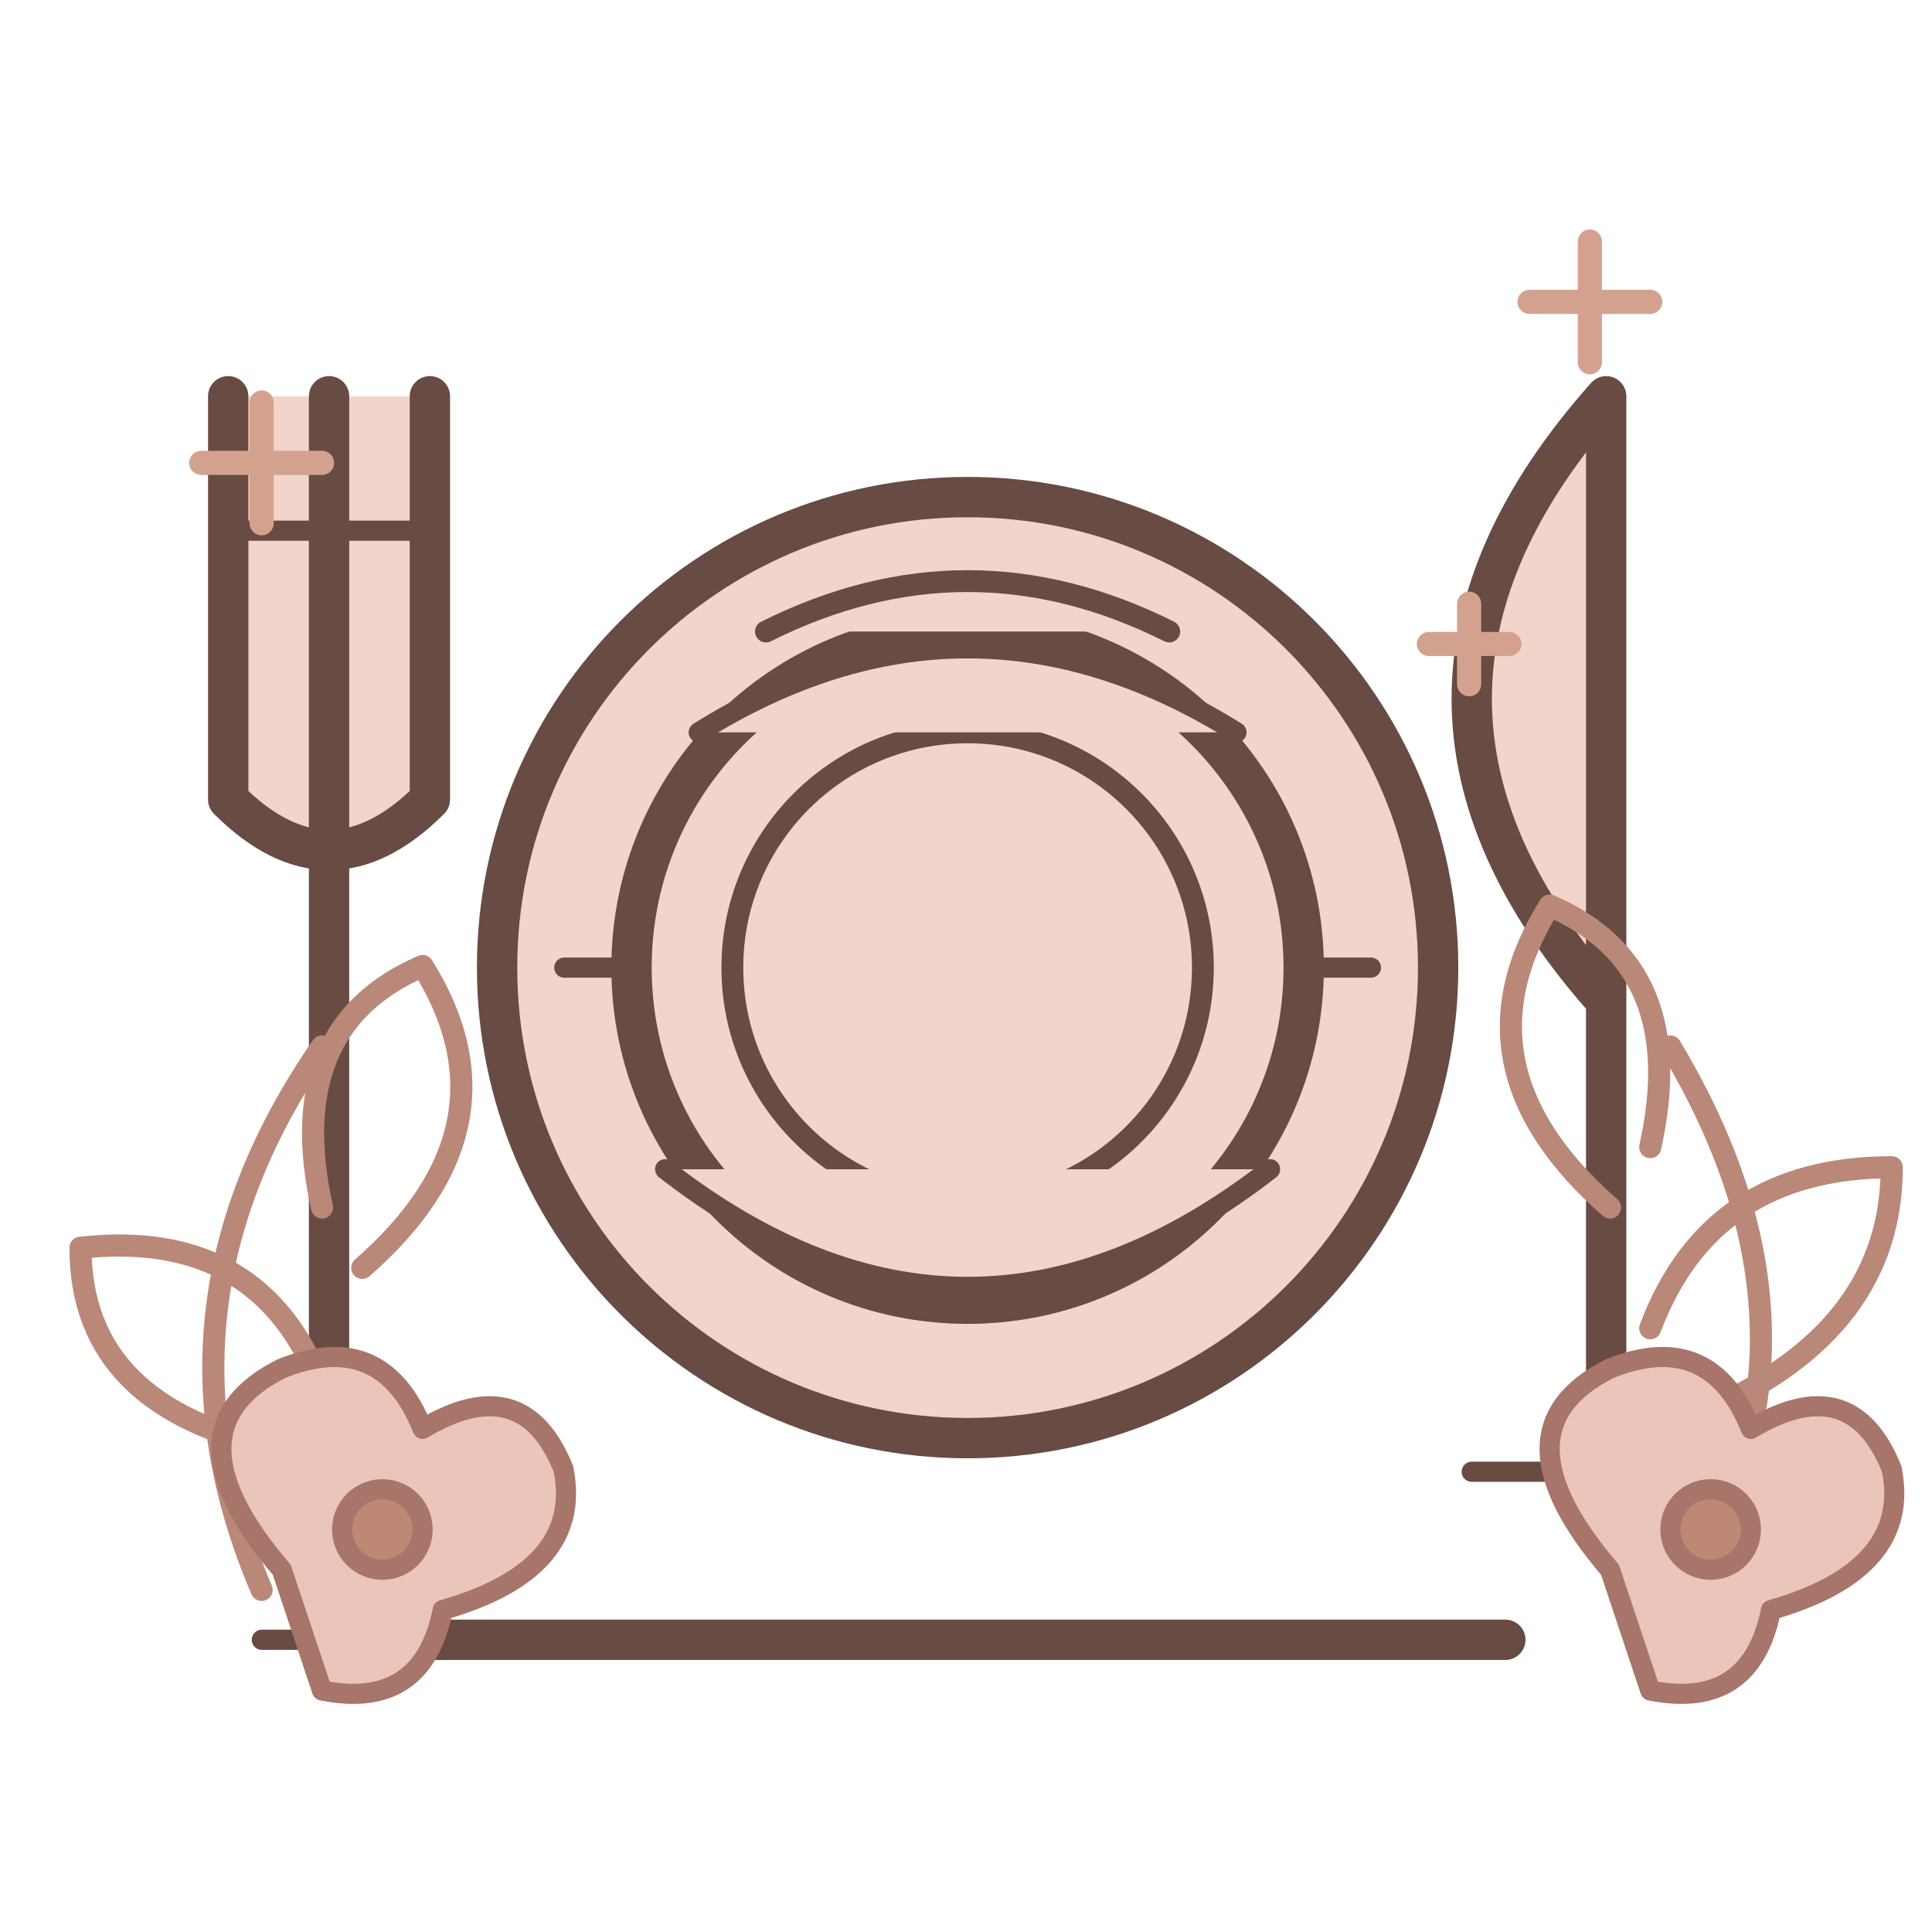
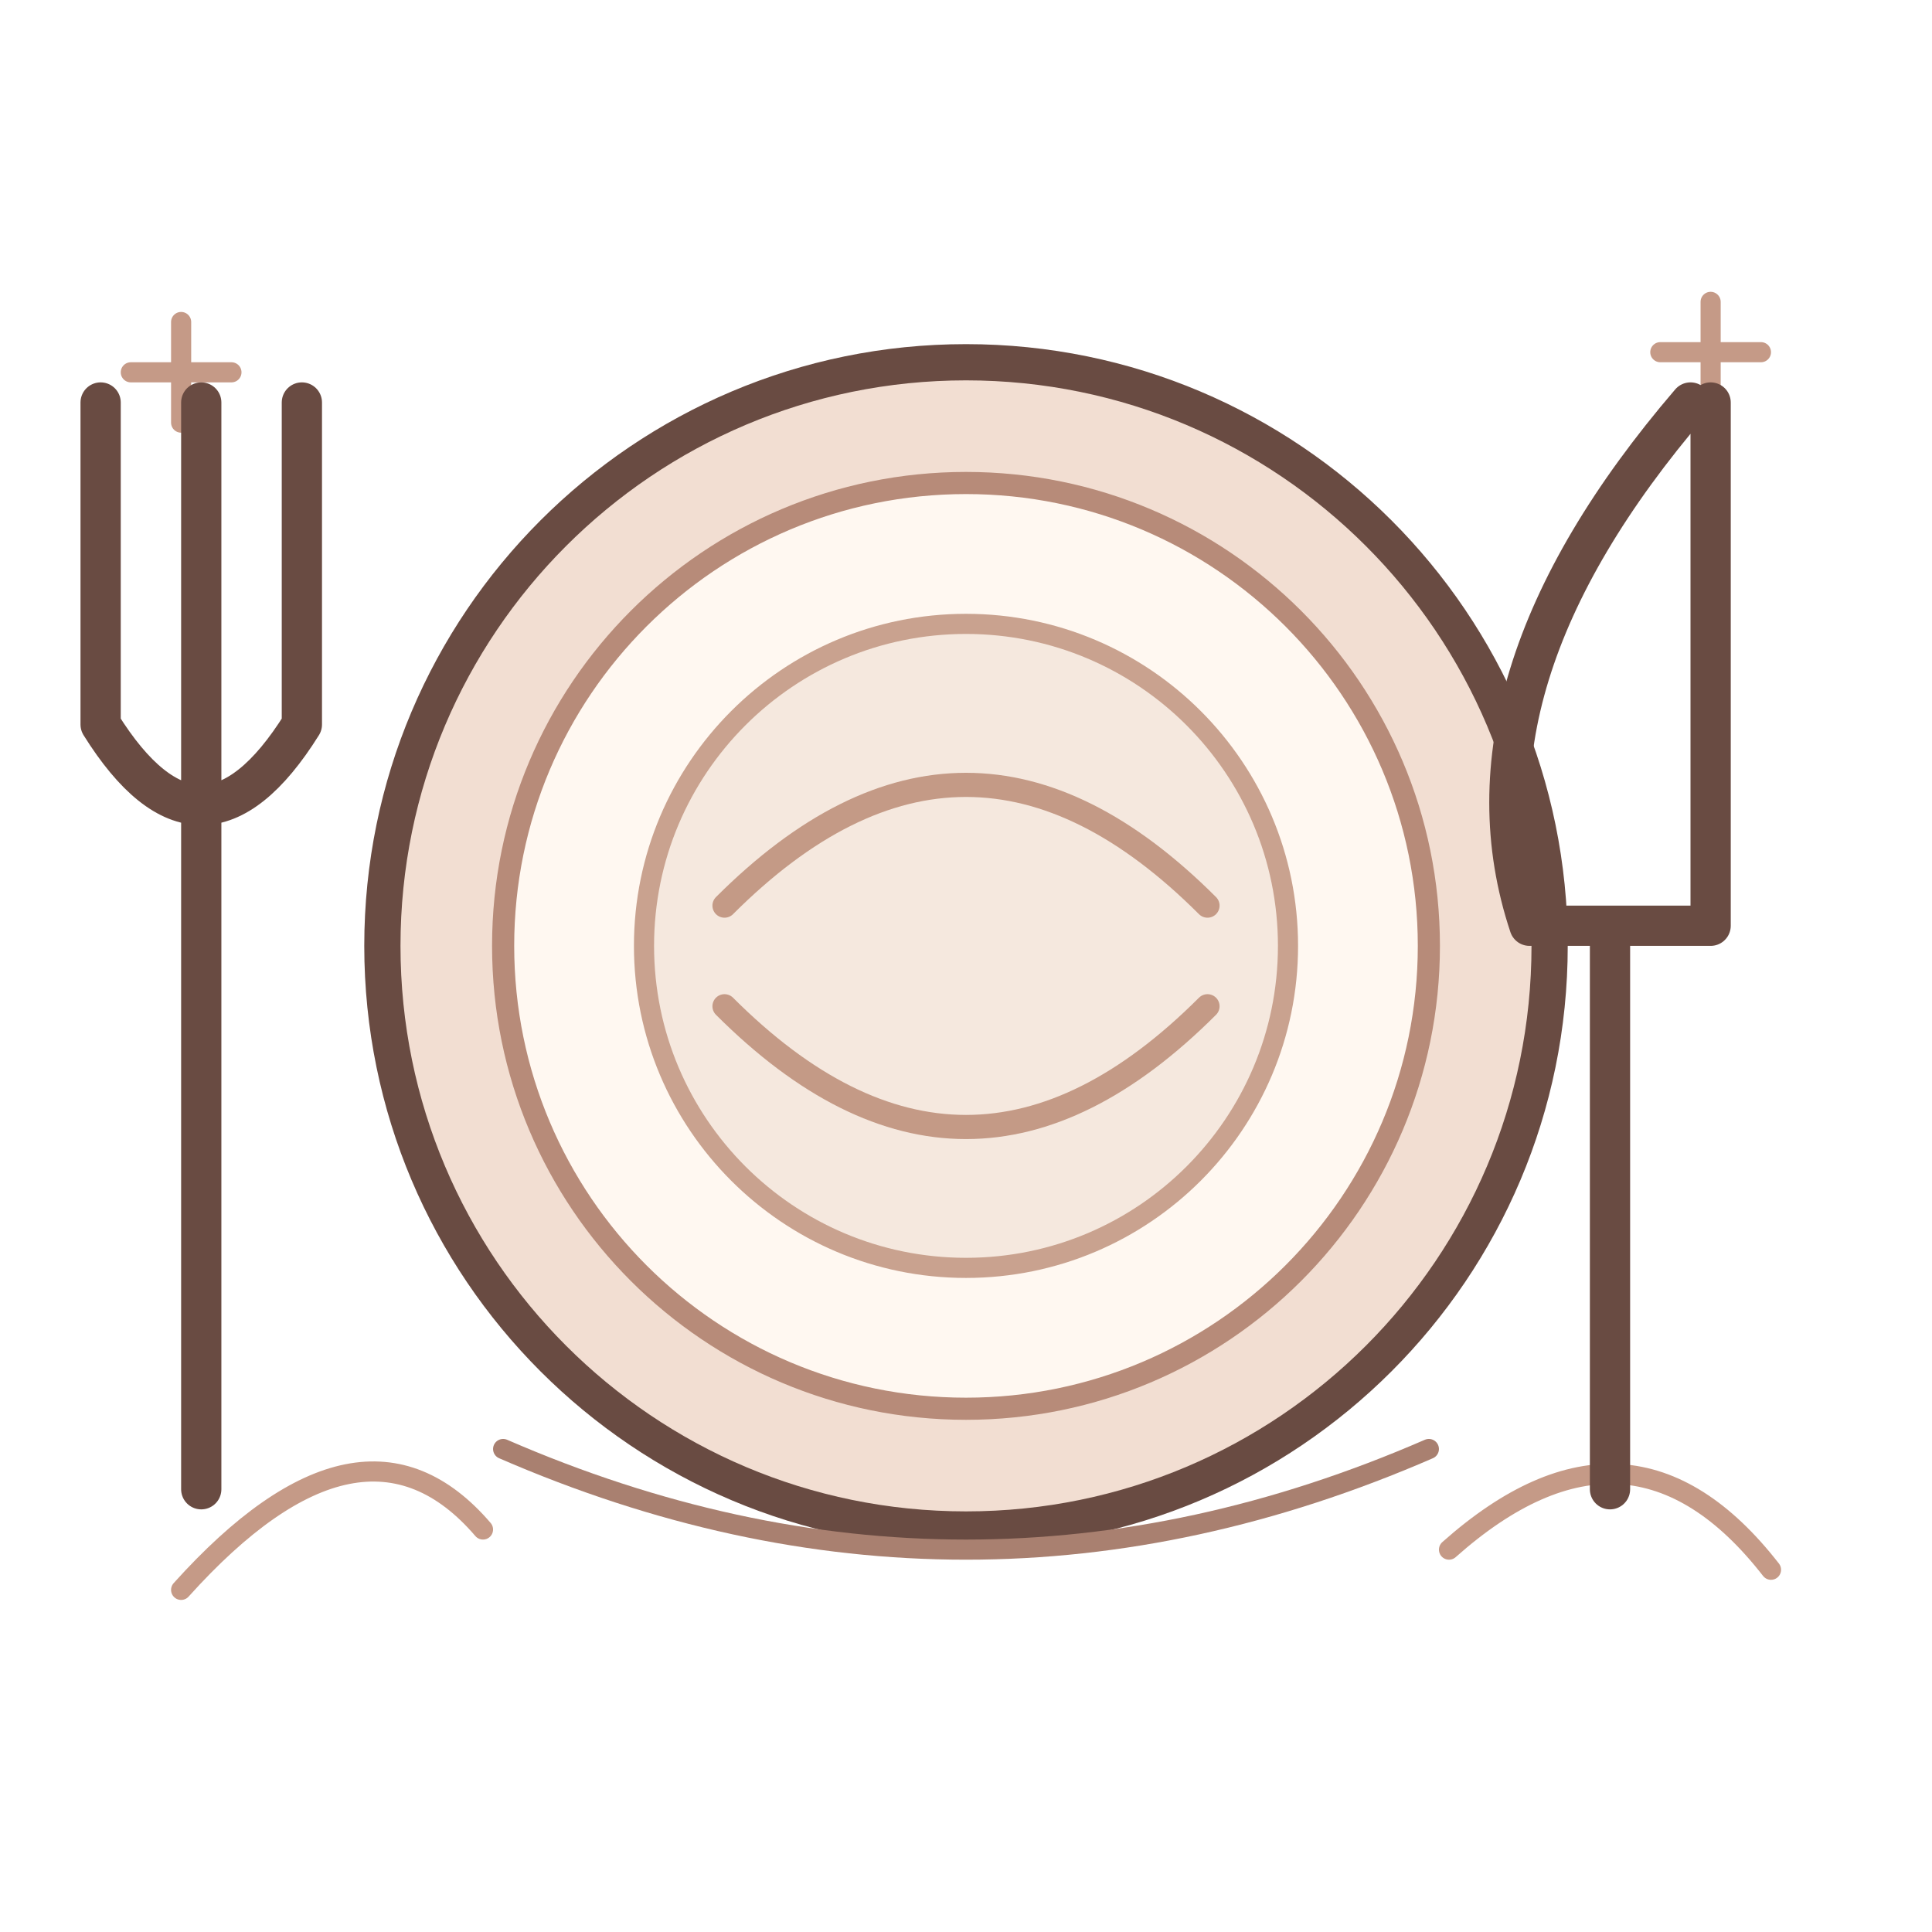
<svg xmlns="http://www.w3.org/2000/svg" viewBox="0 0 96 96" fill="none" stroke-linecap="round" stroke-linejoin="round">
-   <g transform="translate(8 8) scale(1.67)">
-     <g fill="#F1D4CA" stroke="#684B42" stroke-width="1.2">
-       <circle cx="24" cy="24" r="14" />
-       <circle cx="24" cy="24" r="10" />
-       <circle cx="24" cy="24" r="7" stroke-width=".65" />
-       <path d="M5 7v34M2 7v12q3 3 6 0V7M43 7v34M43 7q-8 9 0 18M8 44h32" />
-       <path d="M18 14q6-3 12 0" stroke-width=".65" />
-       <path d="M16 17q8-5 16 0M15 30q9 7 18 0M12 24h2m20 0h2M5 11H2m6 0H5M39 39h7M3 44h7" stroke-width=".6" />
-     </g>
+   <g fill="none" stroke="#C59A87" stroke-width="1" stroke-linecap="round">
+     <path d="M9 79q9-10 15-3M72 77q9-8 16 1M9 16v5m-2.5-2.5h5M85 15v5m-2.5-2.5h5" />
  </g>
-   <g fill="none" stroke="#BA8879" stroke-width="1.1" stroke-linecap="round">
-     <path d="M13 79q-6-14 3-27m-2 20q-10-2-10-10 9-1 12 7m0-9q-2-9 5-12 5 8-3 15M83 80q9-13 0-28m2 18q9-4 9-12-9 0-12 8m0-9q2-9-5-12-5 8 3 15" />
-   </g>
-   <g fill="#EBC5B9" stroke="#A77569" stroke-width="1">
-     <path d="M14 78q-6-7 0-10 5-2 7 3 5-3 7 2 1 5-6 7-1 5-6 4z" />
-     <circle cx="19" cy="76" r="2" fill="#BE8875" />
-     <path d="M80 78q-6-7 0-10 5-2 7 3 5-3 7 2 1 5-6 7-1 5-6 4z" />
-     <circle cx="85" cy="76" r="2" fill="#BE8875" />
-   </g>
-   <g stroke="#D3A28E" stroke-width="1.2" stroke-linecap="round">
-     <path d="M13 20v6m-3-3h6M79 12v6m-3-3h6M73 30v4m-2-2h4" />
-   </g>
+   <circle cx="48" cy="47" r="29" fill="#F2DED2" stroke="#694B42" stroke-width="1.8" />
+   <circle cx="48" cy="47" r="23" fill="#FFF8F1" stroke="#B78B79" stroke-width="1.1" />
+   <circle cx="48" cy="47" r="16" fill="#F5E8DE" stroke="#C9A28F" stroke-width="1" />
+   <path d="M10 20v20m-5-20v16m10-16v16M5 36q5 8 10 0m-5 4v34M84 20q-12 14-8 26h9V20m-5 26v28" stroke="#694B42" stroke-width="2" fill="none" />
+   <path d="M36 45q12-12 24 0M36 50q12 12 24 0" stroke="#C49A86" stroke-width="1.2" />
+   <path d="M25 72q23 10 46 0" stroke="#A98070" stroke-width="1" />
</svg>
